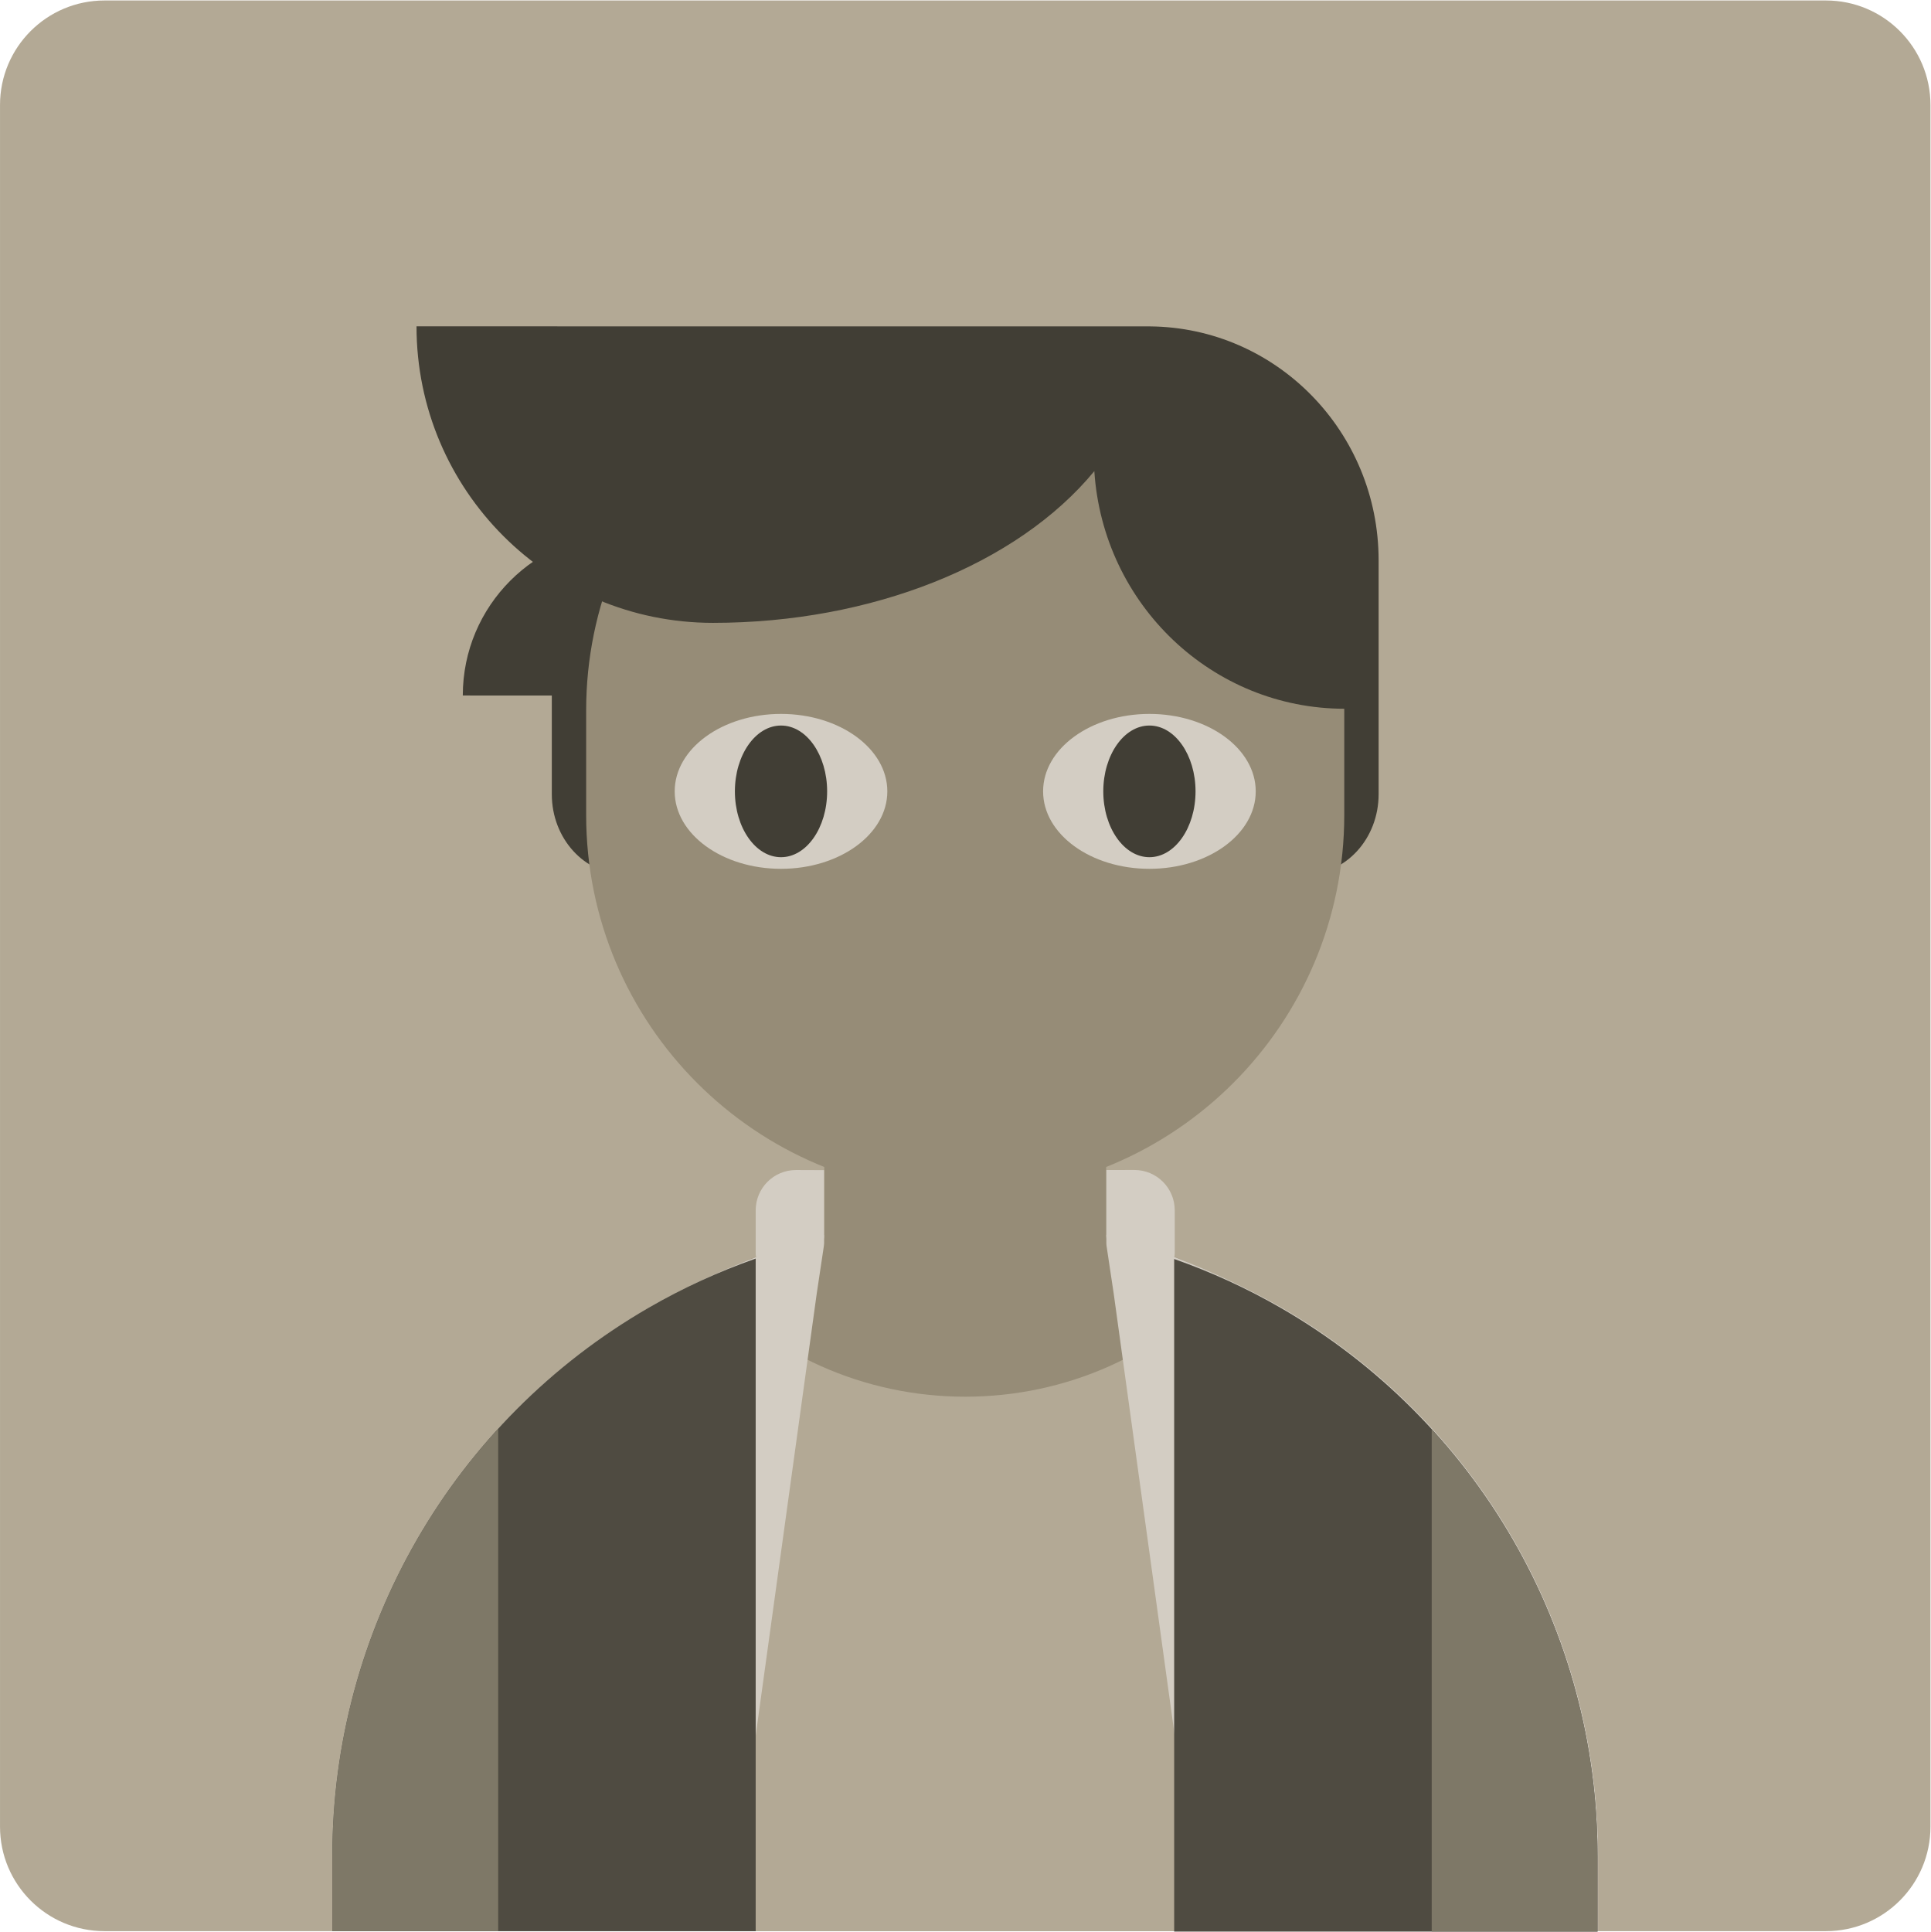
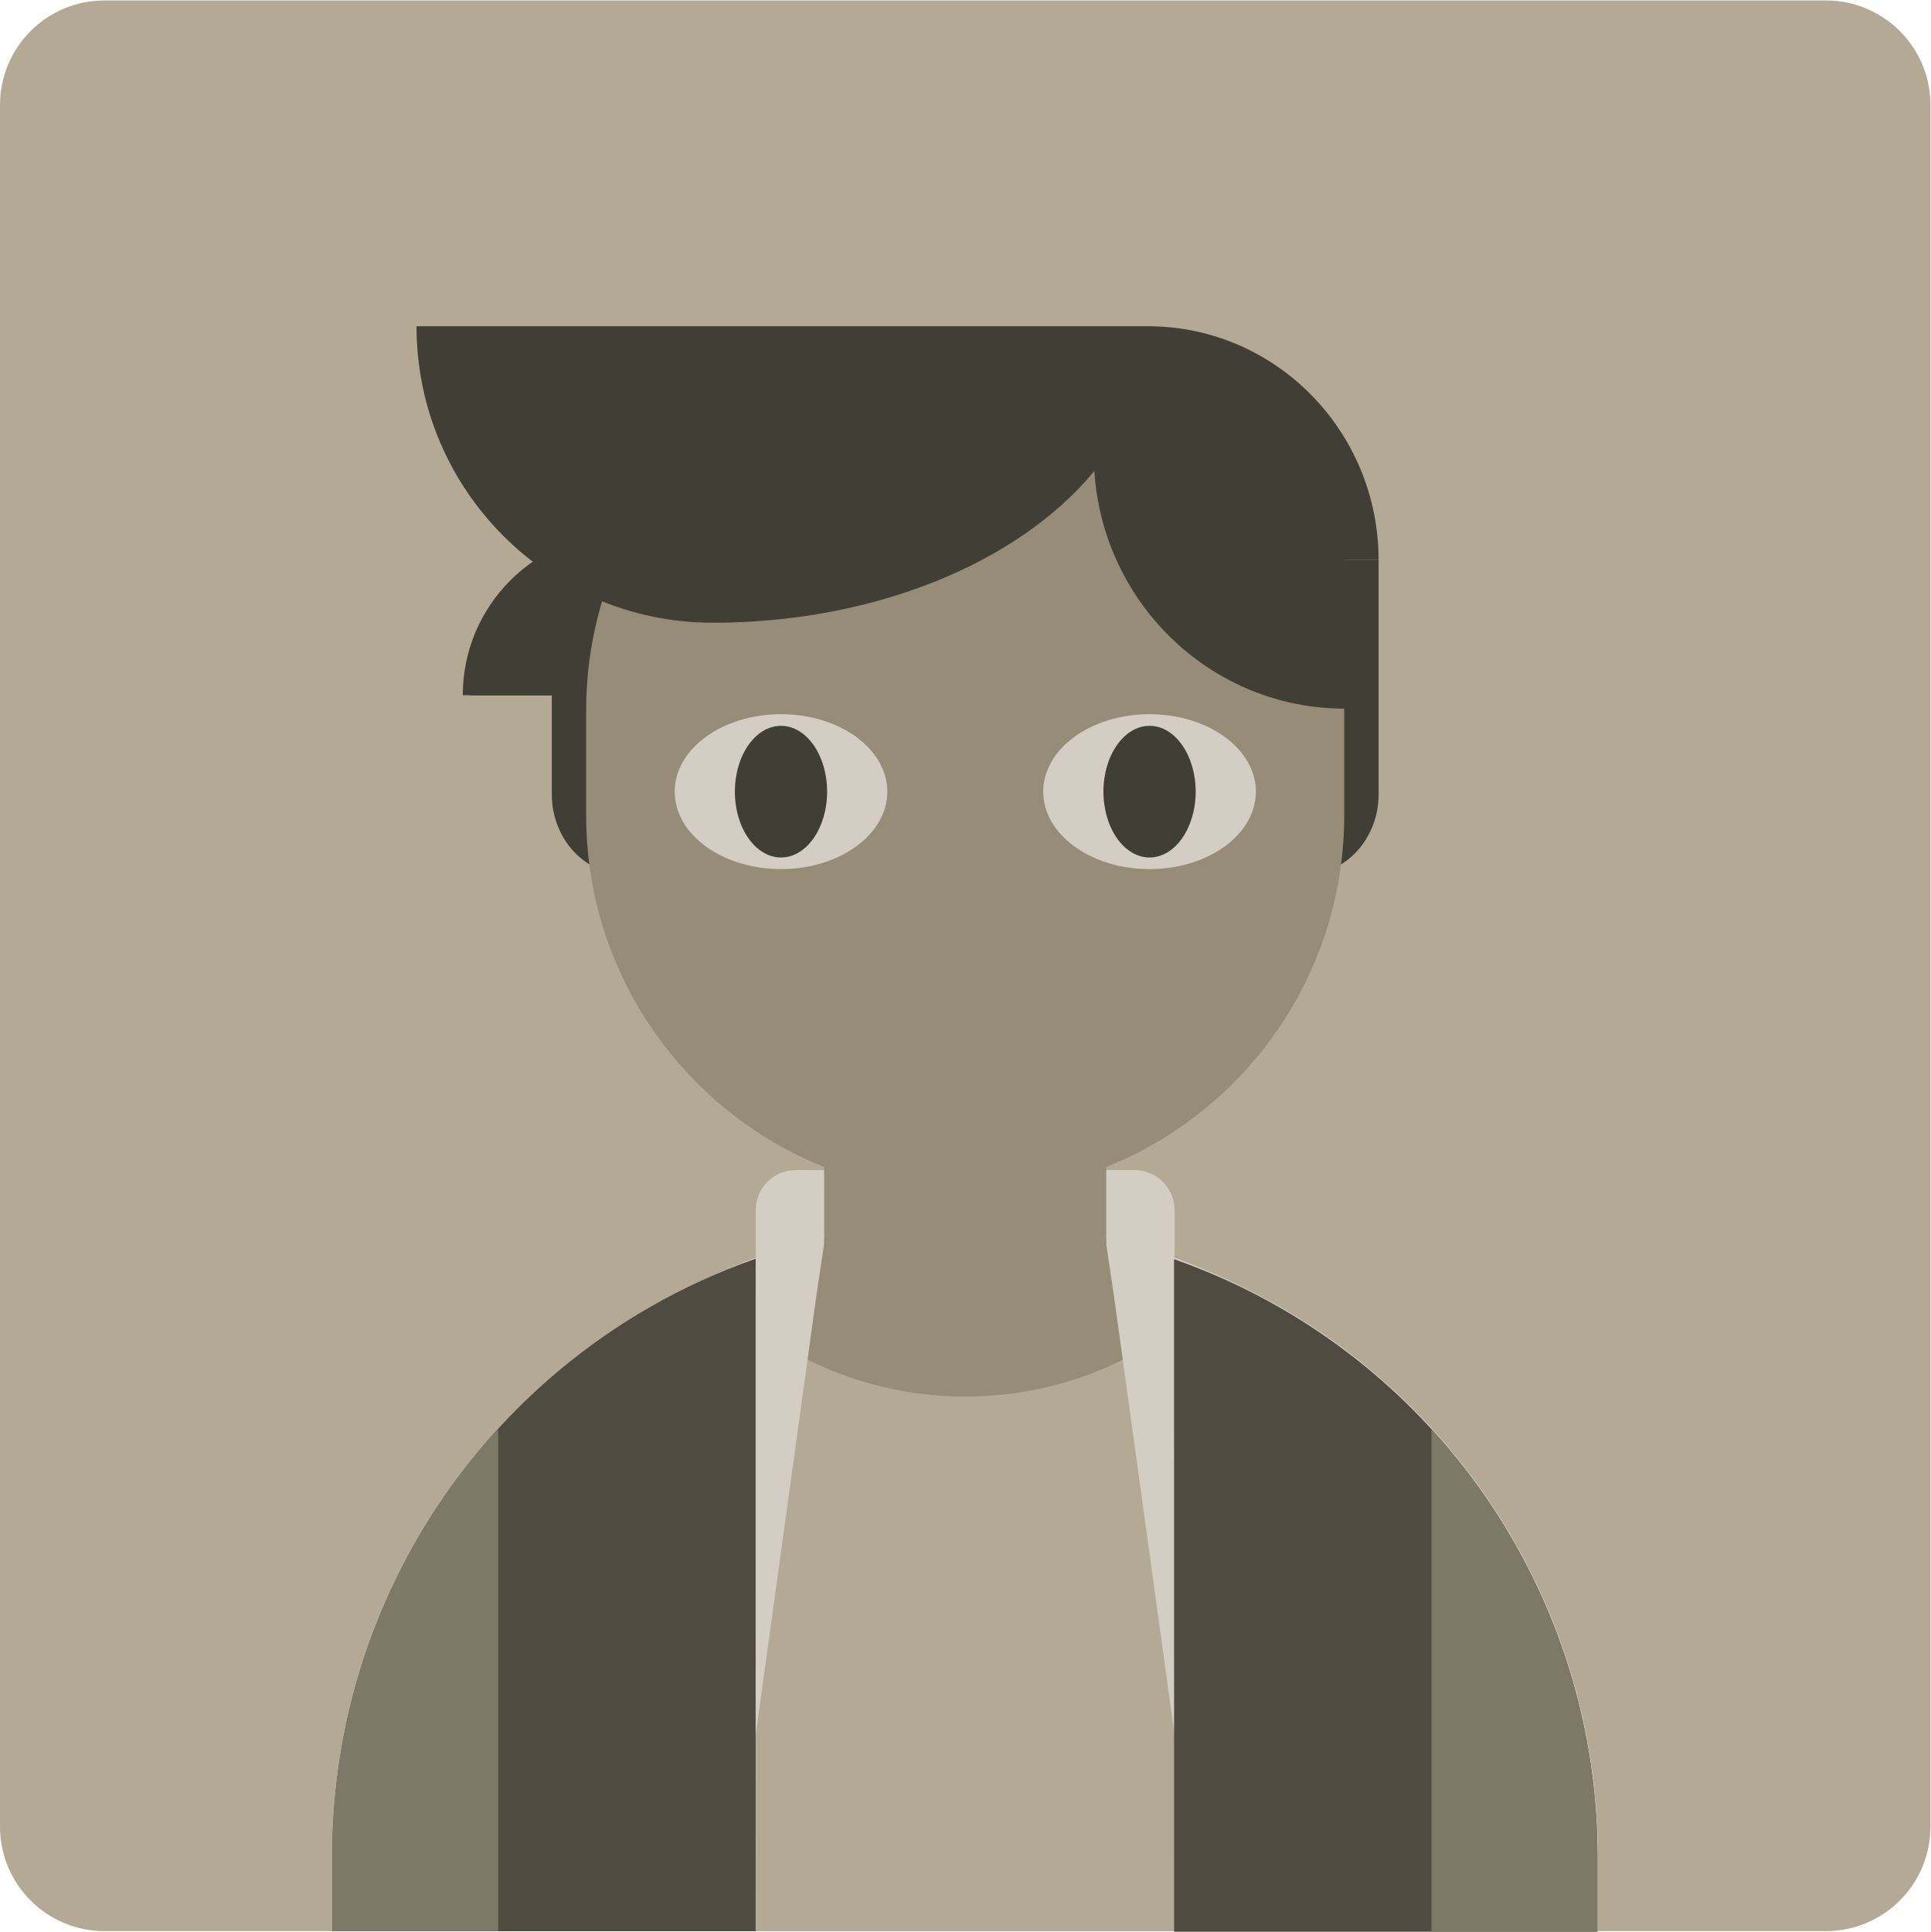
- <svg xmlns="http://www.w3.org/2000/svg" xmlns:xlink="http://www.w3.org/1999/xlink" id="svg8" version="1.1" viewBox="0 0 37.042 37.05" height="1.459in" width="1.458in">
-   <defs id="defs2">
-     <linearGradient id="7" gradientTransform="matrix(0,0,0,0,-192.3187,38.64163)">
-       <stop style="stop-color:#b3a995;stop-opacity:1;" offset="0" id="stop2624" />
+ <svg xmlns="http://www.w3.org/2000/svg" xmlns:xlink="http://www.w3.org/1999/xlink" width="1.458in" height="1.459in" version="1.1" viewBox="0 0 37.042 37.05">
+   <defs>
+     <linearGradient id="7" gradientTransform="matrix(0 0 0 0 -192.32 38.642)">
+       <stop stop-color="#b3a995" offset="0" />
    </linearGradient>
-     <linearGradient id="6" gradientTransform="matrix(2.959833,0,0,4.648278,-971.1937,-788.492)">
-       <stop style="stop-color:#a19a86;stop-opacity:1;" offset="0" id="stop2980" />
+     <linearGradient id="linearGradient1413" x1="54.811" x2="91.853" y1="32.815" y2="32.815" gradientTransform="translate(27.96 100.37)" gradientUnits="userSpaceOnUse" xlink:href="#7" />
+     <linearGradient id="2-4" gradientTransform="matrix(0 0 0 0 -123.69 -377.74)">
+       <stop stop-color="#4f4b41" offset="0" />
    </linearGradient>
-     <linearGradient id="8" gradientTransform="matrix(0,0,0,0,20.9488,-188.2151)">
-       <stop style="stop-color:#c9c2b5;stop-opacity:1;" offset="0" id="stop2972" />
+     <linearGradient id="4-6" gradientTransform="matrix(0 0 0 0 -114.97 -519.46)">
+       <stop stop-color="#7e7867" offset="0" />
    </linearGradient>
-     <linearGradient id="9" gradientTransform="matrix(0,0,0,0,12.77747,99.36292)">
-       <stop style="stop-color:#d3cdc3;stop-opacity:1;" offset="0" id="stop2966" />
-     </linearGradient>
-     <linearGradient id="4" gradientTransform="scale(1.336911,0.7479928)" x1="41.053" y1="37.348" x2="59.219" y2="37.348" gradientUnits="userSpaceOnUse">
-       <stop style="stop-color:#7e7867;stop-opacity:1;" offset="0" id="stop2597" />
-     </linearGradient>
-     <linearGradient id="2" x1="-86.011" y1="-24.381" x2="-66.572" y2="-24.381" gradientUnits="userSpaceOnUse">
-       <stop style="stop-color:#4f4b41;stop-opacity:1;" offset="0" id="stop3000" />
-     </linearGradient>
-     <linearGradient id="6-0" x1="-86.011" y1="-24.381" x2="-78.78" y2="-24.381" gradientUnits="userSpaceOnUse">
-       <stop style="stop-color:#a19a86;stop-opacity:1;" offset="0" id="stop2980-3" />
-     </linearGradient>
-     <linearGradient xlink:href="#7" id="linearGradient1413" gradientUnits="userSpaceOnUse" gradientTransform="translate(27.96037,100.366)" x1="54.811" y1="32.815" x2="91.853" y2="32.815" />
-     <linearGradient id="2-4" gradientTransform="matrix(0,0,0,0,-123.6929,-377.7422)">
-       <stop style="stop-color:#4f4b41;stop-opacity:1;" offset="0" id="stop3000-6" />
-     </linearGradient>
-     <linearGradient id="4-6" gradientTransform="matrix(0,0,0,0,-114.9655,-519.4565)">
-       <stop style="stop-color:#7e7867;stop-opacity:1;" offset="0" id="stop2597-7" />
-     </linearGradient>
-     <linearGradient xlink:href="#7" id="linearGradient2395" gradientTransform="matrix(1.336911,0,0,0.7479928,-8.681557,109.3194)" x1="73.177" y1="38.496" x2="91.343" y2="38.496" gradientUnits="userSpaceOnUse" />
-     <linearGradient xlink:href="#2-4" id="linearGradient2397" gradientTransform="matrix(0.79342,0,0,1.260366,-8.681557,109.3194)" x1="123.303" y1="23.39" x2="133.541" y2="23.39" gradientUnits="userSpaceOnUse" />
-     <linearGradient xlink:href="#2-4" id="linearGradient2399" gradientTransform="matrix(0.79342,0,0,1.260366,-8.681557,109.3194)" x1="143.661" y1="23.396" x2="153.899" y2="23.396" gradientUnits="userSpaceOnUse" />
-     <linearGradient xlink:href="#4-6" id="linearGradient2401" gradientTransform="matrix(0.5745112,0,0,1.74061,-8.681557,109.3194)" x1="170.285" y1="18.811" x2="175.824" y2="18.811" gradientUnits="userSpaceOnUse" />
-     <linearGradient xlink:href="#4-6" id="linearGradient2403" gradientTransform="matrix(0.5745116,0,0,1.740609,-8.681557,109.3194)" x1="207.002" y1="18.816" x2="212.54" y2="18.816" gradientUnits="userSpaceOnUse" />
+     <linearGradient id="linearGradient2395" x1="73.177" x2="91.343" y1="38.496" y2="38.496" gradientTransform="matrix(1.3369 0 0 .74799 -8.6816 109.32)" gradientUnits="userSpaceOnUse" xlink:href="#7" />
+     <linearGradient id="linearGradient2397" x1="123.3" x2="133.54" y1="23.39" y2="23.39" gradientTransform="matrix(.79342 0 0 1.2604 -8.6816 109.32)" gradientUnits="userSpaceOnUse" xlink:href="#2-4" />
+     <linearGradient id="linearGradient2399" x1="143.66" x2="153.9" y1="23.396" y2="23.396" gradientTransform="matrix(.79342 0 0 1.2604 -8.6816 109.32)" gradientUnits="userSpaceOnUse" xlink:href="#2-4" />
+     <linearGradient id="linearGradient2401" x1="170.29" x2="175.82" y1="18.811" y2="18.811" gradientTransform="matrix(.57451 0 0 1.7406 -8.6816 109.32)" gradientUnits="userSpaceOnUse" xlink:href="#4-6" />
+     <linearGradient id="linearGradient2403" x1="207" x2="212.54" y1="18.816" y2="18.816" gradientTransform="matrix(.57451 0 0 1.7406 -8.6816 109.32)" gradientUnits="userSpaceOnUse" xlink:href="#4-6" />
  </defs>
-   <g id="layer2" style="display:none" transform="translate(-82.77172,-114.6605)">
-     <rect y="0" x="0" height="279.4" width="215.9" id="rect848" style="opacity:1;vector-effect:none;fill:#fcfcfc;fill-opacity:1;stroke:none;stroke-width:1.624;stroke-linecap:butt;stroke-linejoin:miter;stroke-miterlimit:4;stroke-dasharray:none;stroke-dashoffset:0;stroke-opacity:1;paint-order:markers fill stroke" />
+   <g transform="translate(-82.772 -114.66)" display="none">
+     <rect width="215.9" height="279.4" fill="#fcfcfc" style="paint-order:markers fill stroke" />
  </g>
-   <g id="layer1" transform="translate(-82.77172,-114.6605)">
-     <rect ry="2.005" y="114.661" x="82.772" height="37.042" width="37.042" id="rect1397" style="opacity:1;vector-effect:none;fill:url(#linearGradient1413);fill-opacity:1;stroke:none;stroke-width:0.862;stroke-linecap:round;stroke-linejoin:bevel;stroke-miterlimit:4;stroke-dasharray:none;stroke-dashoffset:0;stroke-opacity:1;paint-order:normal" />
-     <path id="path1401" style="font-variation-settings:normal;opacity:1;vector-effect:none;fill:url(#linearGradient2395);fill-opacity:1;stroke:none;stroke-width:0.944;stroke-linecap:round;stroke-linejoin:bevel;stroke-miterlimit:4;stroke-dasharray:none;stroke-dashoffset:0;stroke-opacity:1;paint-order:normal;stop-color:#000000;stop-opacity:1" d="m 101.32,138.114 a 12.143,12.143 0 0 0 -6.1,1.627 12.143,12.143 0 0 0 -6.071,10.517 v 1.445 H 113.436 v -1.445 a 12.143,12.143 0 0 0 -6.071,-10.517 12.143,12.143 0 0 0 -6.044,-1.627 z" />
-     <path id="path1367" style="fill:#968c77;fill-opacity:1;stroke-width:0.544;stroke-linecap:round;stroke-linejoin:bevel;stop-color:#000000" d="m 101.318,137.993 a 10.82,10.82 0 0 0 -5.017,1.22 6.373,5.908 0 0 0 4.992,2.236 6.373,5.908 0 0 0 4.992,-2.236 10.82,10.82 0 0 0 -4.967,-1.22 z" />
-     <path id="rect1394" style="fill:#d3cdc3;stroke-width:0.544;stroke-linecap:round;stroke-linejoin:bevel;stop-color:#000000;fill-opacity:1" d="m 98.046,137.1 c -0.429,0 -0.774,0.346 -0.774,0.775 v 0.822 c 0,0.025 0.005,0.049 0.007,0.073 -0.731,0.283 -1.471,0.632 -2.059,0.972 -3.757,2.169 -6.072,6.178 -6.071,10.517 v 1.445 h 7.605 l 1.689,-12.231 0.145,-0.966 v -0.083 l 0.012,-0.086 c -0.004,0.001 -0.008,0.003 -0.012,0.004 v -1.24 z m 5.951,0 v 1.24 c -0.004,-0.001 -0.008,-0.002 -0.011,-0.003 l 0.011,0.082 v 0.087 l 0.145,0.966 1.688,12.231 h 7.606 v -1.445 c 1e-4,-4.338 -2.314,-8.347 -6.071,-10.517 -0.588,-0.339 -1.328,-0.689 -2.059,-0.972 0.002,-0.024 0.007,-0.048 0.007,-0.073 v -0.822 c 0,-0.429 -0.346,-0.775 -0.775,-0.775 z" />
-     <rect style="font-variation-settings:normal;opacity:1;vector-effect:none;fill:#968c77;fill-opacity:1;stroke:none;stroke-width:0.944;stroke-linecap:round;stroke-linejoin:bevel;stroke-miterlimit:4;stroke-dasharray:none;stroke-dashoffset:0;stroke-opacity:1;paint-order:normal;stop-color:#000000;stop-opacity:1" id="rect1403" width="5.409" height="7.765" x="98.588" y="133.444" ry="2.704" />
-     <path style="fill:#413e35;fill-opacity:1;stroke-width:0.544;stroke-linecap:round;stroke-linejoin:bevel;stop-color:#000000" id="path1363" d="m -91.652,-127.995 a 3.116,3.116 0 0 1 -3.116,3.116 v -3.116 z" transform="scale(-1)" />
-     <path id="path1431" style="fill:#413e35;fill-opacity:1;stroke:none;stroke-width:0.544;stroke-linecap:round;stroke-linejoin:bevel;stop-color:#000000" d="m 95.332,124.45 a 3.545,3.545 0 0 0 -0.951,0.951 h -1.021 v 1.021 a 3.545,3.545 0 0 0 -1.574,1.574 h 1.574 v 1.895 a 1.408,1.54 0 0 0 1.408,1.54 v -1.54 -1.895 h 0.564 z m 12.485,0.951 v 4.49 1.54 a 1.408,1.54 0 0 0 1.408,-1.54 v -4.49 z" />
-     <rect style="font-variation-settings:normal;opacity:1;vector-effect:none;fill:#968c77;fill-opacity:1;stroke:none;stroke-width:0.944;stroke-linecap:round;stroke-linejoin:bevel;stroke-miterlimit:4;stroke-dasharray:none;stroke-dashoffset:0;stroke-opacity:1;paint-order:normal;stop-color:#000000;stop-opacity:1" id="rect1399" width="14.547" height="16.552" x="94.019" y="121.009" ry="7.273" />
-     <ellipse style="font-variation-settings:normal;vector-effect:none;fill:#d3cdc3;fill-opacity:1;stroke:none;stroke-width:1.027;stroke-linecap:round;stroke-linejoin:bevel;stroke-miterlimit:4;stroke-dasharray:none;stroke-dashoffset:0;stroke-opacity:1;paint-order:normal;stop-color:#000000" id="ellipse1405" cx="97.758" cy="129.835" rx="2.04" ry="1.486" />
-     <ellipse style="font-variation-settings:normal;vector-effect:none;fill:#413e35;fill-opacity:1;stroke:none;stroke-width:1.176;stroke-linecap:round;stroke-linejoin:bevel;stroke-miterlimit:4;stroke-dasharray:none;stroke-dashoffset:0;stroke-opacity:1;paint-order:normal;stop-color:#000000" id="ellipse1407" cx="97.758" cy="129.835" rx="0.885" ry="1.263" />
-     <ellipse style="font-variation-settings:normal;vector-effect:none;fill:#d3cdc3;fill-opacity:1;stroke:none;stroke-width:1.027;stroke-linecap:round;stroke-linejoin:bevel;stroke-miterlimit:4;stroke-dasharray:none;stroke-dashoffset:0;stroke-opacity:1;paint-order:normal;stop-color:#000000" id="ellipse1409" cx="104.827" cy="129.835" rx="2.04" ry="1.486" />
-     <ellipse style="font-variation-settings:normal;vector-effect:none;fill:#413e35;fill-opacity:1;stroke:none;stroke-width:1.176;stroke-linecap:round;stroke-linejoin:bevel;stroke-miterlimit:4;stroke-dasharray:none;stroke-dashoffset:0;stroke-opacity:1;paint-order:normal;stop-color:#000000" id="ellipse1411" cx="104.827" cy="129.835" rx="0.885" ry="1.263" />
-     <path id="path1436" style="fill:#413e35;fill-opacity:1;stroke:none;stroke-width:0.544;stroke-linecap:round;stroke-linejoin:bevel;stop-color:#000000" d="m 90.764,120.913 a 5.689,5.689 0 0 0 5.689,5.689 8.384,5.689 0 0 0 7.317,-2.911 4.813,4.882 0 0 0 4.802,4.559 v -2.849 h 0.653 a 4.425,4.488 0 0 0 -4.387,-4.487 8.384,5.689 0 0 1 0,-5.3e-4 h -8.384 z" />
-     <path id="rect1425" style="fill:url(#linearGradient2397);stroke-width:0.544;stroke-linecap:round;stroke-linejoin:bevel;stop-color:#000000" d="m 97.272,138.799 a 12.143,12.143 0 0 0 -2.052,0.942 12.143,12.143 0 0 0 -6.071,10.517 v 1.445 h 8.123 z" />
-     <path id="path1440" style="fill:url(#linearGradient2399);stroke-width:0.544;stroke-linecap:round;stroke-linejoin:bevel;stop-color:#000000" d="m 105.302,138.807 a 12.143,12.143 0 0 1 2.052,0.942 12.143,12.143 0 0 1 6.071,10.517 v 1.445 h -8.123 z" />
-     <path id="rect1380" style="fill:url(#linearGradient2401);stroke-width:0.544;stroke-linecap:round;stroke-linejoin:bevel;stop-color:#000000" d="m 92.331,142.063 a 12.143,12.143 0 0 0 -3.182,8.195 v 1.445 h 3.182 z" />
-     <path id="path1386" style="fill:url(#linearGradient2403);stroke-width:0.544;stroke-linecap:round;stroke-linejoin:bevel;stop-color:#000000" d="m 110.244,142.071 a 12.143,12.143 0 0 1 3.182,8.195 v 1.445 h -3.182 z" />
+   <g transform="translate(-82.772 -114.66)">
+     <g>
+       <rect x="82.772" y="114.66" width="37.042" height="37.042" ry="2.005" fill="url(#linearGradient1413)" style="paint-order:normal" />
+       <path d="m101.32 138.11a12.143 12.143 0 0 0-6.1 1.627 12.143 12.143 0 0 0-6.072 10.517v1.445h24.287v-1.445a12.143 12.143 0 0 0-6.072-10.517 12.143 12.143 0 0 0-6.044-1.627z" fill="url(#linearGradient2395)" stop-color="#000000" style="font-variation-settings:normal;paint-order:normal" />
+       <path d="m101.32 137.99a10.82 10.82 0 0 0-5.017 1.22 6.373 5.908 0 0 0 4.992 2.236 6.373 5.908 0 0 0 4.992-2.236 10.82 10.82 0 0 0-4.967-1.22z" fill="#968c77" stop-color="#000000" stroke-linecap="round" stroke-linejoin="bevel" stroke-width=".544" />
+       <path d="m98.046 137.1c-0.429 0-0.774 0.346-0.774 0.775v0.822c0 0.025 5e-3 0.049 7e-3 0.073-0.731 0.283-1.471 0.632-2.059 0.972-3.757 2.169-6.072 6.178-6.072 10.517v1.445h7.605l1.689-12.231 0.145-0.966v-0.083l0.012-0.086c-4e-3 1e-3 -8e-3 3e-3 -0.012 4e-3v-1.24zm5.95 0v1.24c-4e-3 -1e-3 -8e-3 -2e-3 -0.011-3e-3l0.011 0.082v0.087l0.145 0.966 1.688 12.231h7.606v-1.445c1e-4 -4.338-2.314-8.347-6.072-10.517-0.588-0.339-1.328-0.689-2.059-0.972 2e-3 -0.024 7e-3 -0.048 7e-3 -0.073v-0.822c0-0.429-0.346-0.775-0.775-0.775z" fill="#d3cdc3" stop-color="#000000" stroke-linecap="round" stroke-linejoin="bevel" stroke-width=".544" />
+       <rect x="98.588" y="133.44" width="5.409" height="7.765" ry="2.704" fill="#968c77" stop-color="#000000" style="font-variation-settings:normal;paint-order:normal" />
+       <path transform="scale(-1)" d="m-91.652-127.99a3.116 3.116 0 0 1-3.116 3.116v-3.116z" fill="#413e35" stop-color="#000000" stroke-linecap="round" stroke-linejoin="bevel" stroke-width=".544" />
+       <path d="m95.332 124.45a3.545 3.545 0 0 0-0.951 0.951h-1.021v1.021a3.545 3.545 0 0 0-1.574 1.573h1.574v1.895a1.408 1.54 0 0 0 1.408 1.54v-3.436h0.564zm12.485 0.951v6.03a1.408 1.54 0 0 0 1.408-1.54v-4.49z" fill="#413e35" stop-color="#000000" />
+       <rect x="94.019" y="121.01" width="14.547" height="16.552" ry="7.273" fill="#968c77" stop-color="#000000" style="font-variation-settings:normal;paint-order:normal" />
+       <ellipse cx="97.758" cy="129.84" rx="2.04" ry="1.486" fill="#d3cdc3" stop-color="#000000" style="font-variation-settings:normal;paint-order:normal" />
+       <ellipse cx="97.758" cy="129.84" rx=".885" ry="1.263" fill="#413e35" stop-color="#000000" style="font-variation-settings:normal;paint-order:normal" />
+       <ellipse cx="104.83" cy="129.84" rx="2.04" ry="1.486" fill="#d3cdc3" stop-color="#000000" style="font-variation-settings:normal;paint-order:normal" />
+       <ellipse cx="104.83" cy="129.84" rx=".885" ry="1.263" fill="#413e35" stop-color="#000000" style="font-variation-settings:normal;paint-order:normal" />
+       <path d="m90.764 120.91a5.689 5.689 0 0 0 5.689 5.689 8.384 5.689 0 0 0 7.317-2.911 4.813 4.882 0 0 0 4.802 4.559v-2.849h0.653a4.425 4.488 0 0 0-4.387-4.487 8.384 5.689 0 0 1 0-5.3e-4h-8.384z" fill="#413e35" stop-color="#000000" />
+     </g>
+     <g stroke-linecap="round" stroke-linejoin="bevel" stroke-width=".544">
+       <path d="m97.272 138.8a12.143 12.143 0 0 0-2.052 0.942 12.143 12.143 0 0 0-6.072 10.517v1.445h8.123z" fill="url(#linearGradient2397)" stop-color="#000000" />
+       <path d="m105.3 138.81a12.143 12.143 0 0 1 2.052 0.942 12.143 12.143 0 0 1 6.072 10.517v1.445h-8.123z" fill="url(#linearGradient2399)" stop-color="#000000" />
+       <path d="m92.331 142.06a12.143 12.143 0 0 0-3.182 8.195v1.445h3.182z" fill="url(#linearGradient2401)" stop-color="#000000" />
+       <path d="m110.24 142.07a12.143 12.143 0 0 1 3.182 8.195v1.445h-3.182z" fill="url(#linearGradient2403)" stop-color="#000000" />
+     </g>
  </g>
</svg>
